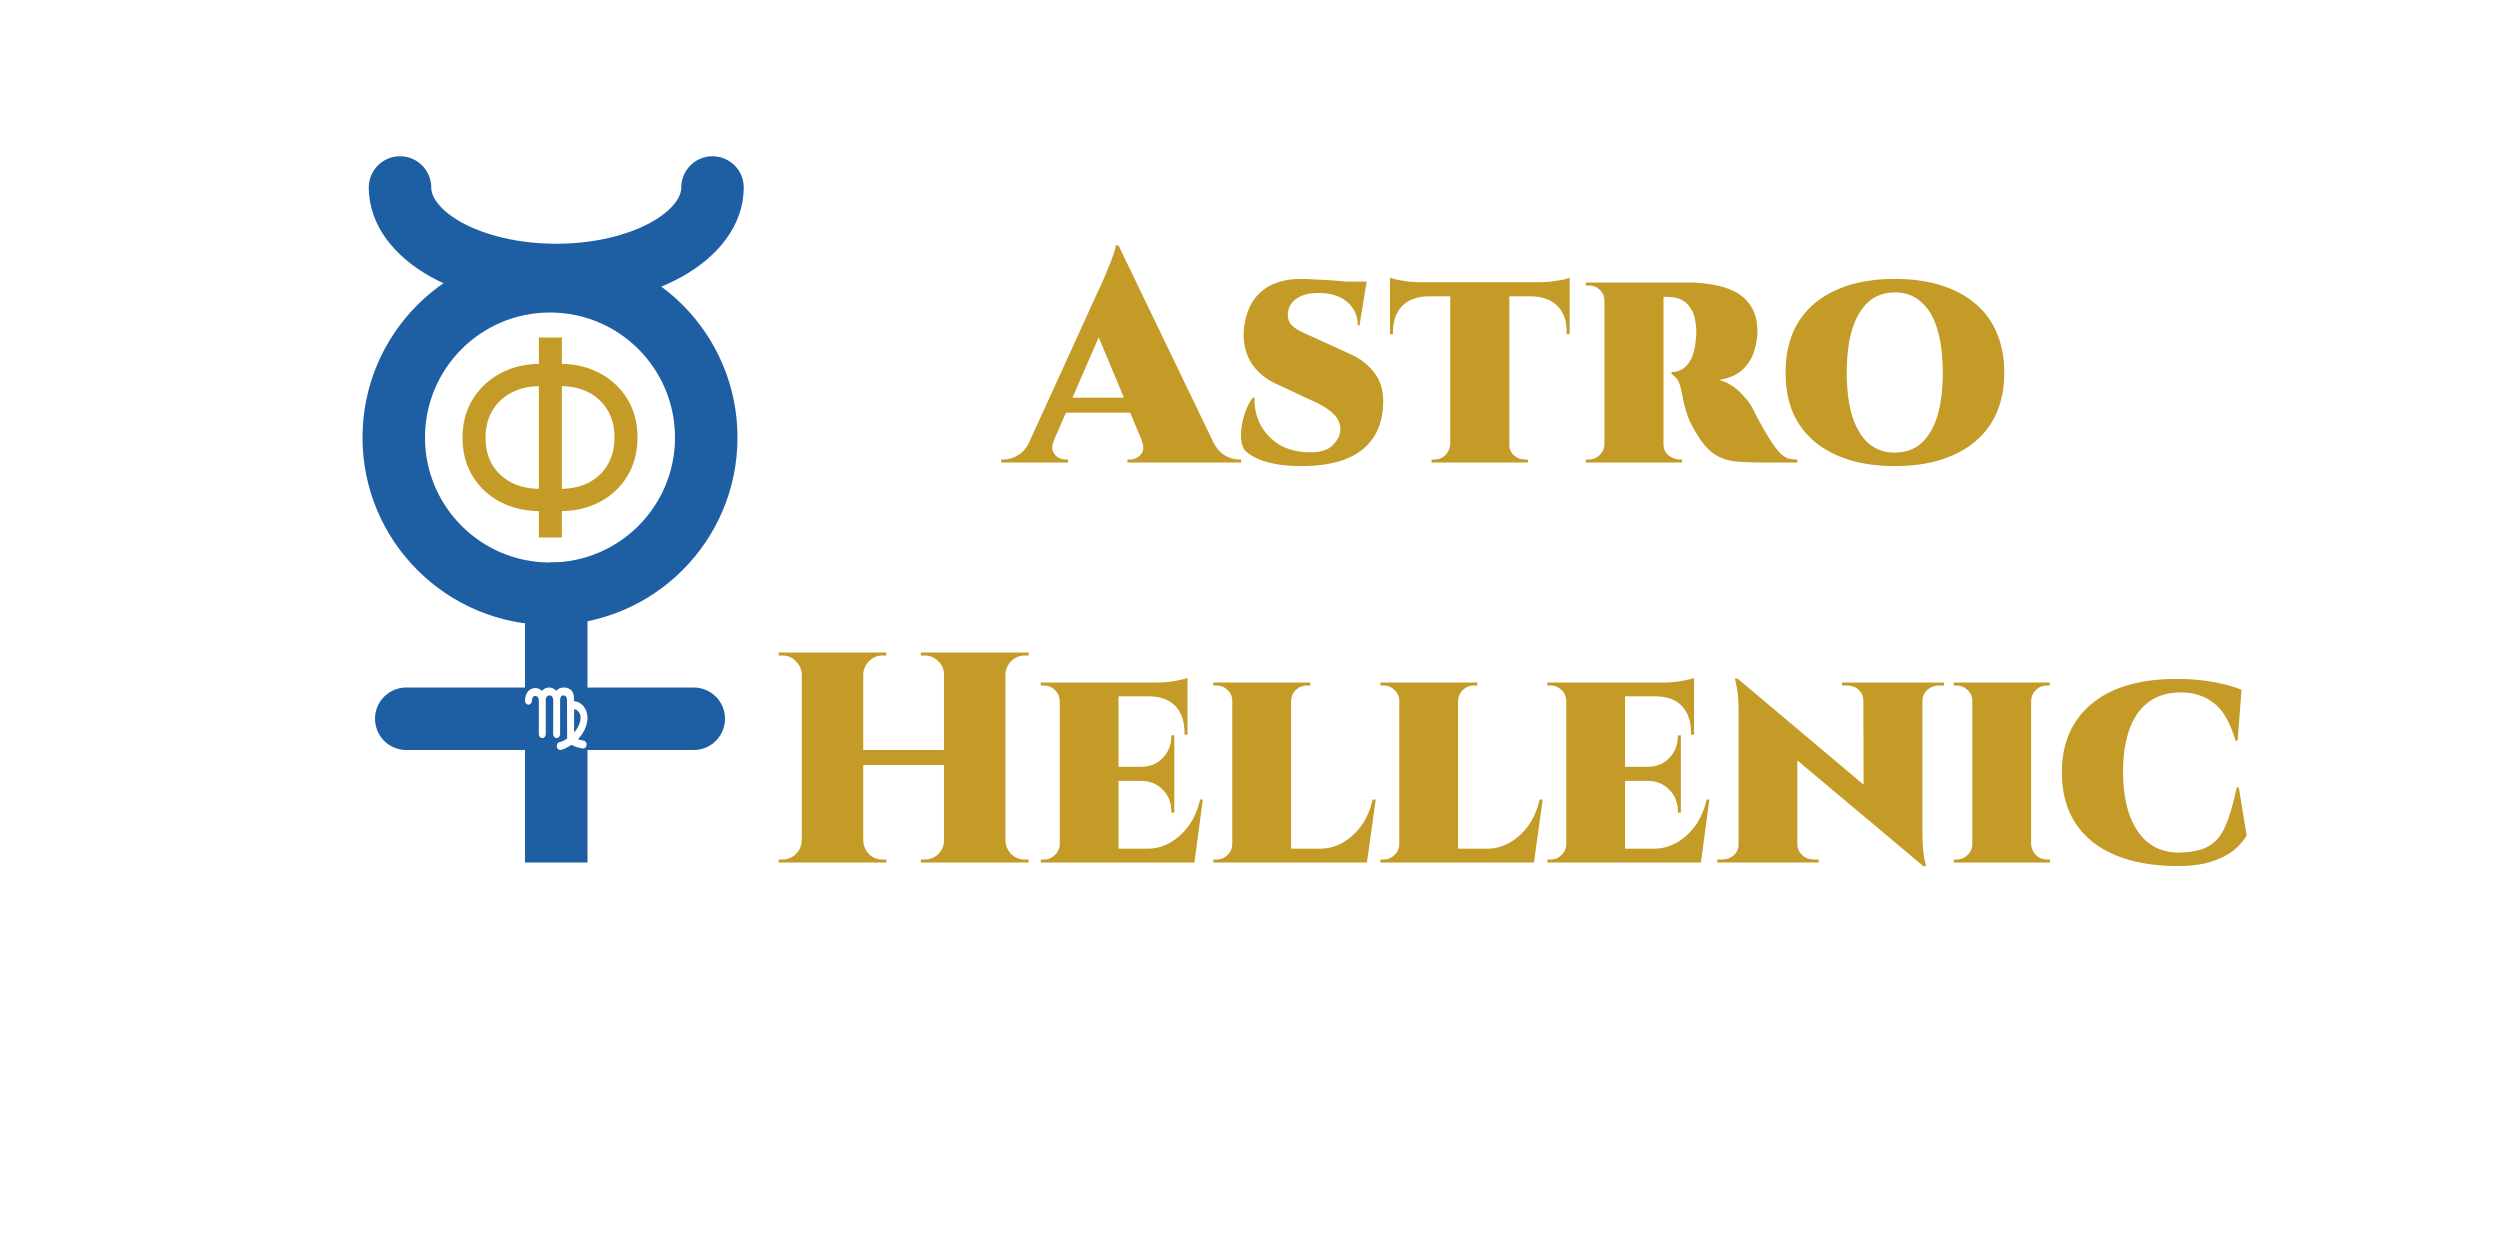
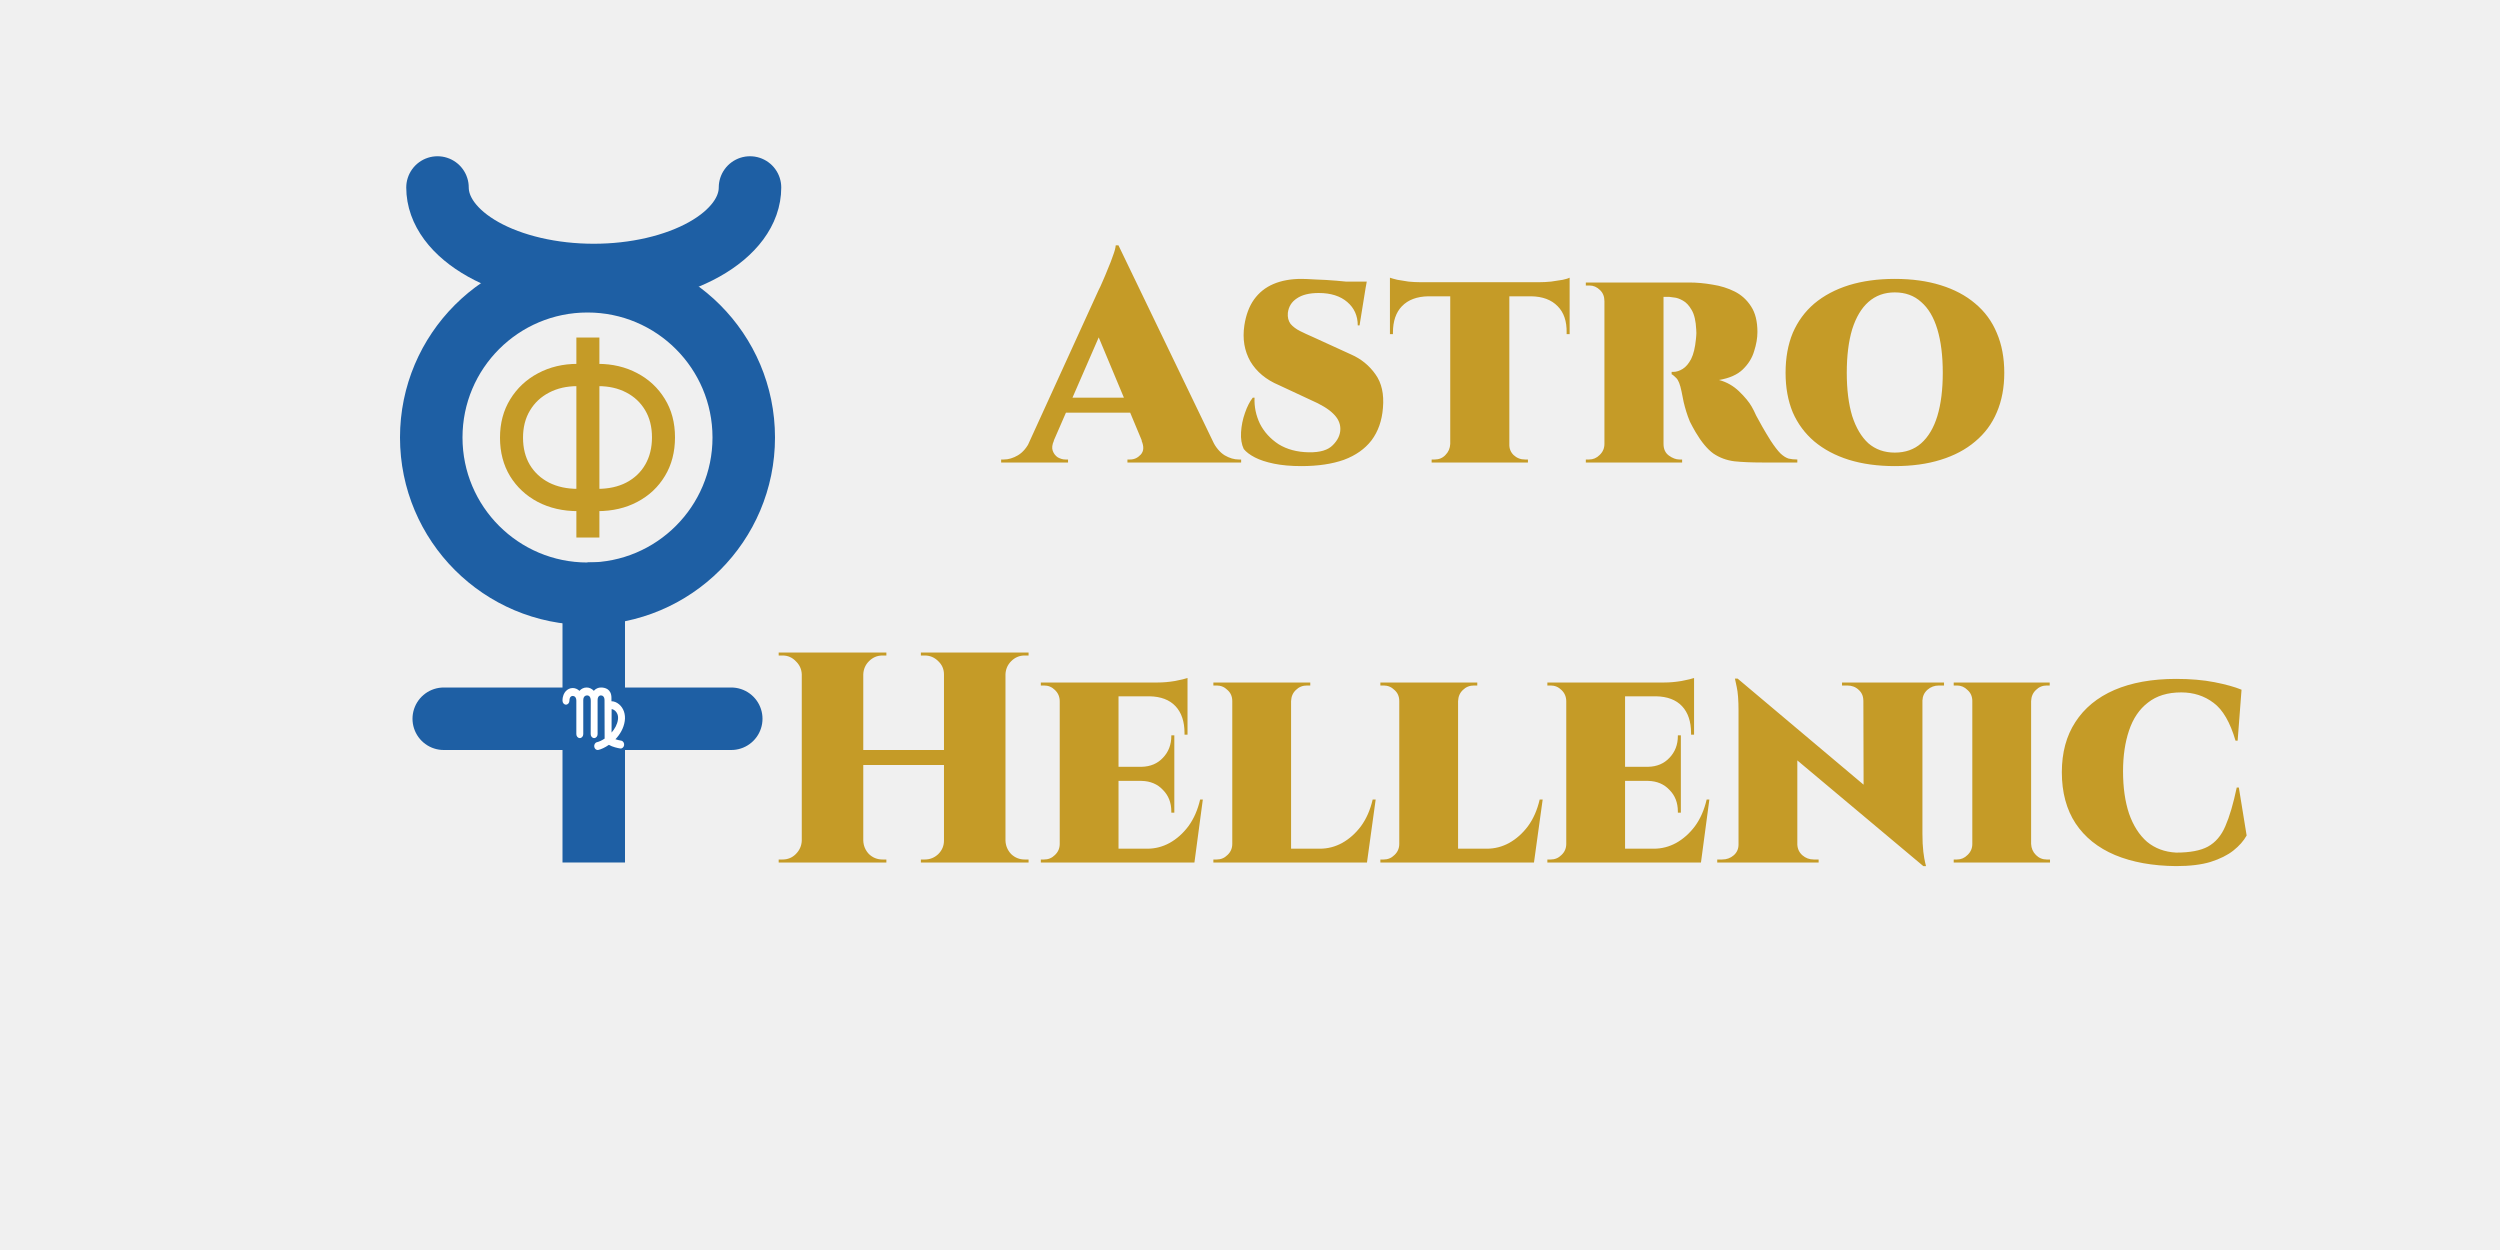
<svg xmlns="http://www.w3.org/2000/svg" width="200" height="100" viewBox="0 0 200 100" fill="none">
-   <rect width="200" height="100" fill="#F5F5F5" />
  <g clip-path="url(#clip0_7_14)">
-     <rect width="200" height="100" fill="white" />
+     <path d="M89.475 19.624L97.779 36.856H92.019L87.387 25.768L89.475 19.624ZM84.315 35.248C84.171 35.568 84.139 35.84 84.219 36.064C84.299 36.288 84.435 36.464 84.627 36.592C84.835 36.704 85.035 36.76 85.227 36.76H85.443V37H80.091V36.76C80.091 36.76 80.131 36.76 80.211 36.76C80.275 36.76 80.307 36.76 80.307 36.76C80.675 36.76 81.051 36.648 81.435 36.424C81.835 36.184 82.163 35.792 82.419 35.248H84.315ZM89.475 19.624V23.368L83.571 36.928H81.627L87.891 23.2C87.971 23.056 88.075 22.832 88.203 22.528C88.347 22.208 88.491 21.864 88.635 21.496C88.795 21.128 88.931 20.776 89.043 20.44C89.171 20.104 89.243 19.832 89.259 19.624H89.475ZM91.443 31.816V33.016H84.651V31.816H91.443ZM91.323 35.248H96.987C97.259 35.792 97.587 36.184 97.971 36.424C98.355 36.648 98.731 36.76 99.099 36.76C99.099 36.76 99.131 36.76 99.195 36.76C99.259 36.76 99.291 36.76 99.291 36.76V37H90.195V36.76H90.411C90.731 36.76 91.011 36.632 91.251 36.376C91.507 36.104 91.531 35.728 91.323 35.248ZM104.108 22.312C104.348 22.312 104.732 22.328 105.26 22.36C105.788 22.376 106.34 22.408 106.916 22.456C107.508 22.504 108.028 22.56 108.476 22.624C108.924 22.672 109.196 22.72 109.292 22.768L108.764 26.032H108.62C108.62 25.264 108.34 24.64 107.78 24.16C107.22 23.68 106.46 23.44 105.5 23.44C104.748 23.44 104.164 23.584 103.748 23.872C103.332 24.144 103.092 24.528 103.028 25.024C102.996 25.376 103.068 25.672 103.244 25.912C103.436 26.136 103.692 26.328 104.012 26.488C104.332 26.648 104.66 26.8 104.996 26.944L108.092 28.36C108.892 28.712 109.54 29.24 110.036 29.944C110.532 30.632 110.732 31.528 110.636 32.632C110.556 33.656 110.252 34.52 109.724 35.224C109.196 35.912 108.46 36.432 107.516 36.784C106.572 37.12 105.436 37.288 104.108 37.288C103.276 37.288 102.548 37.224 101.924 37.096C101.3 36.968 100.788 36.8 100.388 36.592C99.988 36.384 99.692 36.16 99.5 35.92C99.324 35.552 99.252 35.104 99.284 34.576C99.316 34.048 99.42 33.536 99.596 33.04C99.772 32.528 99.98 32.12 100.22 31.816H100.364C100.332 32.536 100.476 33.232 100.796 33.904C101.132 34.56 101.628 35.104 102.284 35.536C102.956 35.952 103.764 36.168 104.708 36.184C105.604 36.2 106.244 36.008 106.628 35.608C107.028 35.208 107.228 34.776 107.228 34.312C107.228 33.864 107.036 33.456 106.652 33.088C106.284 32.72 105.676 32.352 104.828 31.984L102.308 30.808C101.284 30.376 100.524 29.744 100.028 28.912C99.548 28.064 99.388 27.104 99.548 26.032C99.676 25.2 99.932 24.512 100.316 23.968C100.716 23.408 101.236 22.992 101.876 22.72C102.516 22.448 103.26 22.312 104.108 22.312ZM109.34 22.528L109.268 22.936H106.148V22.528H109.34ZM120.747 22.672V37H116.019V22.672H120.747ZM125.571 22.576V23.704H111.195V22.576H125.571ZM125.571 23.608V26.728H125.331V26.608C125.347 25.696 125.107 24.992 124.611 24.496C124.115 23.984 123.411 23.72 122.499 23.704V23.608H125.571ZM125.571 22.216V22.816L123.147 22.576C123.435 22.576 123.747 22.56 124.083 22.528C124.435 22.48 124.747 22.432 125.019 22.384C125.307 22.32 125.491 22.264 125.571 22.216ZM116.067 35.512V37H114.531V36.76C114.531 36.76 114.571 36.76 114.651 36.76C114.731 36.76 114.771 36.76 114.771 36.76C115.123 36.76 115.411 36.64 115.635 36.4C115.875 36.16 116.003 35.864 116.019 35.512H116.067ZM120.651 35.512H120.747C120.731 35.864 120.843 36.16 121.083 36.4C121.339 36.64 121.643 36.76 121.995 36.76C121.995 36.76 122.035 36.76 122.115 36.76C122.195 36.76 122.235 36.76 122.235 36.76V37H120.651V35.512ZM114.267 23.608V23.704C113.355 23.72 112.651 23.984 112.155 24.496C111.675 24.992 111.435 25.696 111.435 26.608V26.728H111.195V23.608H114.267ZM111.195 22.216C111.323 22.264 111.523 22.32 111.795 22.384C112.067 22.432 112.363 22.48 112.683 22.528C113.019 22.56 113.331 22.576 113.619 22.576L111.195 22.816V22.216ZM132.89 22.6H135.122C135.73 22.6 136.354 22.656 136.994 22.768C137.634 22.864 138.226 23.048 138.77 23.32C139.314 23.592 139.754 23.992 140.09 24.52C140.426 25.032 140.594 25.712 140.594 26.56C140.594 27.04 140.506 27.552 140.33 28.096C140.17 28.64 139.866 29.128 139.418 29.56C138.986 29.976 138.354 30.256 137.522 30.4C138.13 30.56 138.666 30.864 139.13 31.312C139.594 31.76 139.93 32.168 140.138 32.536C140.25 32.728 140.37 32.968 140.498 33.256C140.642 33.528 140.81 33.832 141.002 34.168C141.194 34.504 141.41 34.864 141.65 35.248C141.954 35.712 142.218 36.056 142.442 36.28C142.666 36.488 142.882 36.624 143.09 36.688C143.298 36.736 143.53 36.76 143.786 36.76V37H140.954C140.106 37 139.37 36.968 138.746 36.904C138.122 36.824 137.562 36.616 137.066 36.28C136.586 35.928 136.114 35.36 135.65 34.576C135.474 34.272 135.322 33.992 135.194 33.736C135.082 33.464 134.986 33.2 134.906 32.944C134.826 32.688 134.754 32.424 134.69 32.152C134.642 31.88 134.586 31.6 134.522 31.312C134.41 30.752 134.266 30.392 134.09 30.232C133.914 30.056 133.794 29.96 133.73 29.944V29.752C133.746 29.752 133.762 29.752 133.778 29.752C133.794 29.752 133.818 29.752 133.85 29.752C134.106 29.752 134.362 29.672 134.618 29.512C134.874 29.352 135.098 29.088 135.29 28.72C135.482 28.336 135.61 27.808 135.674 27.136C135.674 27.088 135.682 27 135.698 26.872C135.714 26.744 135.714 26.576 135.698 26.368C135.666 25.68 135.546 25.16 135.338 24.808C135.13 24.44 134.89 24.184 134.618 24.04C134.362 23.896 134.13 23.816 133.922 23.8C133.714 23.768 133.594 23.752 133.562 23.752C133.53 23.752 133.49 23.752 133.442 23.752C133.41 23.752 133.282 23.752 133.058 23.752C133.042 23.752 133.018 23.656 132.986 23.464C132.97 23.272 132.946 23.08 132.914 22.888C132.898 22.696 132.89 22.6 132.89 22.6ZM133.082 22.6V37H128.354V22.6H133.082ZM128.426 35.512L128.402 37H126.866V36.76C126.898 36.76 126.93 36.76 126.962 36.76C127.01 36.76 127.066 36.76 127.13 36.76C127.45 36.76 127.73 36.64 127.97 36.4C128.226 36.16 128.354 35.864 128.354 35.512H128.426ZM128.426 24.088H128.354C128.354 23.72 128.234 23.424 127.994 23.2C127.754 22.96 127.474 22.84 127.154 22.84C127.09 22.84 127.034 22.84 126.986 22.84C126.938 22.84 126.898 22.84 126.866 22.84V22.6H128.402L128.426 24.088ZM133.034 35.512H133.082C133.082 35.928 133.226 36.24 133.514 36.448C133.802 36.656 134.082 36.76 134.354 36.76C134.354 36.76 134.378 36.76 134.426 36.76C134.474 36.76 134.522 36.76 134.57 36.76V37H133.058L133.034 35.512ZM151.582 22.312C152.958 22.312 154.182 22.48 155.254 22.816C156.342 23.152 157.262 23.64 158.014 24.28C158.782 24.92 159.358 25.704 159.742 26.632C160.142 27.56 160.342 28.624 160.342 29.824C160.342 31.008 160.142 32.064 159.742 32.992C159.358 33.904 158.782 34.68 158.014 35.32C157.262 35.96 156.342 36.448 155.254 36.784C154.182 37.12 152.958 37.288 151.582 37.288C150.222 37.288 148.998 37.12 147.91 36.784C146.838 36.448 145.918 35.96 145.15 35.32C144.398 34.68 143.822 33.904 143.422 32.992C143.038 32.064 142.846 31.008 142.846 29.824C142.846 28.624 143.038 27.56 143.422 26.632C143.822 25.704 144.398 24.92 145.15 24.28C145.918 23.64 146.838 23.152 147.91 22.816C148.998 22.48 150.222 22.312 151.582 22.312ZM151.582 36.208C152.43 36.208 153.134 35.96 153.694 35.464C154.27 34.952 154.702 34.224 154.99 33.28C155.278 32.32 155.422 31.168 155.422 29.824C155.422 28.464 155.278 27.304 154.99 26.344C154.702 25.384 154.27 24.656 153.694 24.16C153.134 23.648 152.43 23.392 151.582 23.392C150.75 23.392 150.046 23.648 149.47 24.16C148.91 24.656 148.478 25.384 148.174 26.344C147.886 27.304 147.742 28.464 147.742 29.824C147.742 31.168 147.886 32.32 148.174 33.28C148.478 34.224 148.91 34.952 149.47 35.464C150.046 35.96 150.75 36.208 151.582 36.208ZM80.438 52.2V69H75.518V52.2H80.438ZM69.062 52.2V69H64.142V52.2H69.062ZM75.734 60V61.2H68.822V60H75.734ZM64.214 67.248V69H62.294V68.76C62.294 68.76 62.342 68.76 62.438 68.76C62.55 68.76 62.606 68.76 62.606 68.76C63.022 68.76 63.374 68.616 63.662 68.328C63.966 68.024 64.126 67.664 64.142 67.248H64.214ZM64.214 53.952H64.142C64.126 53.536 63.966 53.184 63.662 52.896C63.374 52.592 63.022 52.44 62.606 52.44C62.606 52.44 62.55 52.44 62.438 52.44C62.342 52.44 62.294 52.44 62.294 52.44V52.2H64.214V53.952ZM68.99 67.248H69.062C69.078 67.664 69.23 68.024 69.518 68.328C69.822 68.616 70.182 68.76 70.598 68.76C70.598 68.76 70.646 68.76 70.742 68.76C70.838 68.76 70.894 68.76 70.91 68.76V69H68.99V67.248ZM68.99 53.952V52.2H70.91V52.44C70.894 52.44 70.838 52.44 70.742 52.44C70.646 52.44 70.598 52.44 70.598 52.44C70.182 52.44 69.822 52.592 69.518 52.896C69.23 53.184 69.078 53.536 69.062 53.952H68.99ZM75.59 67.248V69H73.67V68.76C73.686 68.76 73.742 68.76 73.838 68.76C73.934 68.76 73.982 68.76 73.982 68.76C74.398 68.76 74.758 68.616 75.062 68.328C75.366 68.024 75.518 67.664 75.518 67.248H75.59ZM75.59 53.952H75.518C75.518 53.536 75.366 53.184 75.062 52.896C74.758 52.592 74.398 52.44 73.982 52.44C73.982 52.44 73.934 52.44 73.838 52.44C73.742 52.44 73.686 52.44 73.67 52.44V52.2H75.59V53.952ZM80.366 67.248H80.438C80.454 67.664 80.606 68.024 80.894 68.328C81.198 68.616 81.558 68.76 81.974 68.76C81.974 68.76 82.022 68.76 82.118 68.76C82.23 68.76 82.286 68.76 82.286 68.76V69H80.366V67.248ZM80.366 53.952V52.2H82.286V52.44C82.286 52.44 82.23 52.44 82.118 52.44C82.022 52.44 81.974 52.44 81.974 52.44C81.558 52.44 81.198 52.592 80.894 52.896C80.606 53.184 80.454 53.536 80.438 53.952H80.366ZM89.482 54.6V69H84.778V54.6H89.482ZM94.546 67.896L95.506 69H89.434V67.896H94.546ZM93.946 61.344V62.472H89.434V61.344H93.946ZM95.002 54.6V55.704H89.434V54.6H95.002ZM96.226 63.96L95.554 69H91.09L91.786 67.896C92.41 67.896 93.002 67.744 93.562 67.44C94.138 67.12 94.642 66.672 95.074 66.096C95.506 65.504 95.818 64.792 96.01 63.96H96.226ZM93.946 62.424V65.016H93.706V64.92C93.706 64.216 93.482 63.64 93.034 63.192C92.602 62.728 92.034 62.488 91.33 62.472V62.424H93.946ZM93.946 58.824V61.392H91.33V61.344C92.034 61.328 92.602 61.088 93.034 60.624C93.482 60.16 93.706 59.576 93.706 58.872V58.824H93.946ZM95.002 55.656V58.776H94.762V58.656C94.762 57.728 94.522 57.008 94.042 56.496C93.562 55.984 92.866 55.72 91.954 55.704V55.656H95.002ZM95.002 54.24V54.816L92.626 54.6C93.058 54.6 93.514 54.56 93.994 54.48C94.49 54.384 94.826 54.304 95.002 54.24ZM84.85 67.512L84.826 69H83.266V68.76C83.266 68.76 83.306 68.76 83.386 68.76C83.466 68.76 83.514 68.76 83.53 68.76C83.866 68.76 84.154 68.64 84.394 68.4C84.65 68.16 84.778 67.864 84.778 67.512H84.85ZM84.85 56.112H84.778C84.778 55.744 84.65 55.44 84.394 55.2C84.154 54.96 83.866 54.84 83.53 54.84C83.514 54.84 83.466 54.84 83.386 54.84C83.306 54.84 83.266 54.84 83.266 54.84V54.6H84.826L84.85 56.112ZM103.286 54.6V69H98.582V54.6H103.286ZM108.326 67.896L109.31 69H103.238V67.896H108.326ZM110.054 63.96L109.358 69H104.894L105.59 67.896C106.214 67.896 106.806 67.744 107.366 67.44C107.942 67.12 108.446 66.672 108.878 66.096C109.31 65.504 109.622 64.792 109.814 63.96H110.054ZM98.654 67.512L98.63 69H97.07V68.76C97.07 68.76 97.11 68.76 97.19 68.76C97.27 68.76 97.318 68.76 97.334 68.76C97.67 68.76 97.958 68.64 98.198 68.4C98.454 68.16 98.582 67.864 98.582 67.512H98.654ZM103.238 56.088V54.6H104.822V54.84C104.806 54.84 104.758 54.84 104.678 54.84C104.598 54.84 104.558 54.84 104.558 54.84C104.206 54.84 103.91 54.96 103.67 55.2C103.43 55.424 103.302 55.72 103.286 56.088H103.238ZM98.654 56.088H98.582C98.582 55.72 98.454 55.424 98.198 55.2C97.958 54.96 97.67 54.84 97.334 54.84C97.318 54.84 97.27 54.84 97.19 54.84C97.11 54.84 97.07 54.84 97.07 54.84V54.6H98.654V56.088ZM116.646 54.6V69H111.942V54.6H116.646ZM121.686 67.896L122.67 69H116.598V67.896H121.686ZM123.414 63.96L122.718 69H118.254L118.95 67.896C119.574 67.896 120.166 67.744 120.726 67.44C121.302 67.12 121.806 66.672 122.238 66.096C122.67 65.504 122.982 64.792 123.174 63.96H123.414ZM112.014 67.512L111.99 69H110.43V68.76C110.43 68.76 110.47 68.76 110.55 68.76C110.63 68.76 110.678 68.76 110.694 68.76C111.03 68.76 111.318 68.64 111.558 68.4C111.814 68.16 111.942 67.864 111.942 67.512H112.014ZM116.598 56.088V54.6H118.182V54.84C118.166 54.84 118.118 54.84 118.038 54.84C117.958 54.84 117.918 54.84 117.918 54.84C117.566 54.84 117.27 54.96 117.03 55.2C116.79 55.424 116.662 55.72 116.646 56.088H116.598ZM112.014 56.088H111.942C111.942 55.72 111.814 55.424 111.558 55.2C111.318 54.96 111.03 54.84 110.694 54.84C110.678 54.84 110.63 54.84 110.55 54.84C110.47 54.84 110.43 54.84 110.43 54.84V54.6H112.014V56.088ZM130.005 54.6V69H125.301V54.6H130.005ZM135.069 67.896L136.029 69H129.957V67.896H135.069ZM134.469 61.344V62.472H129.957V61.344H134.469ZM135.525 54.6V55.704H129.957V54.6H135.525ZM136.749 63.96L136.077 69H131.613L132.309 67.896C132.933 67.896 133.525 67.744 134.085 67.44C134.661 67.12 135.165 66.672 135.597 66.096C136.029 65.504 136.341 64.792 136.533 63.96H136.749ZM134.469 62.424V65.016H134.229V64.92C134.229 64.216 134.005 63.64 133.557 63.192C133.125 62.728 132.557 62.488 131.853 62.472V62.424H134.469ZM134.469 58.824V61.392H131.853V61.344C132.557 61.328 133.125 61.088 133.557 60.624C134.005 60.16 134.229 59.576 134.229 58.872V58.824H134.469ZM135.525 55.656V58.776H135.285V58.656C135.285 57.728 135.045 57.008 134.565 56.496C134.085 55.984 133.389 55.72 132.477 55.704V55.656H135.525ZM135.525 54.24V54.816L133.149 54.6C133.581 54.6 134.037 54.56 134.517 54.48C135.013 54.384 135.349 54.304 135.525 54.24ZM125.373 67.512L125.349 69H123.789V68.76C123.789 68.76 123.829 68.76 123.909 68.76C123.989 68.76 124.037 68.76 124.053 68.76C124.389 68.76 124.677 68.64 124.917 68.4C125.173 68.16 125.301 67.864 125.301 67.512H125.373ZM125.373 56.112H125.301C125.301 55.744 125.173 55.44 124.917 55.2C124.677 54.96 124.389 54.84 124.053 54.84C124.037 54.84 123.989 54.84 123.909 54.84C123.829 54.84 123.789 54.84 123.789 54.84V54.6H125.349L125.373 56.112ZM139.01 54.288L153.602 66.576L153.866 69.288L139.274 57.048L139.01 54.288ZM139.154 67.56V69H137.378V68.76C137.378 68.76 137.442 68.76 137.57 68.76C137.698 68.76 137.762 68.76 137.762 68.76C138.13 68.76 138.442 68.648 138.698 68.424C138.954 68.2 139.082 67.912 139.082 67.56H139.154ZM143.786 67.56C143.802 67.912 143.938 68.2 144.194 68.424C144.45 68.648 144.754 68.76 145.106 68.76C145.106 68.76 145.17 68.76 145.298 68.76C145.426 68.76 145.49 68.76 145.49 68.76V69H143.738V67.56H143.786ZM139.01 54.288L143.786 59.352V69H139.082V56.832C139.082 56.016 139.034 55.392 138.938 54.96C138.842 54.512 138.794 54.288 138.794 54.288H139.01ZM153.794 54.6V66.672C153.794 67.248 153.818 67.736 153.866 68.136C153.914 68.52 153.962 68.808 154.01 69C154.058 69.192 154.082 69.288 154.082 69.288H153.866L149.09 63.816L149.066 54.6H153.794ZM153.746 56.04V54.6H155.522V54.84C155.522 54.84 155.45 54.84 155.306 54.84C155.178 54.84 155.114 54.84 155.114 54.84C154.762 54.84 154.458 54.952 154.202 55.176C153.946 55.4 153.81 55.688 153.794 56.04H153.746ZM149.066 56.04C149.066 55.688 148.938 55.4 148.682 55.176C148.442 54.952 148.138 54.84 147.77 54.84C147.77 54.84 147.698 54.84 147.554 54.84C147.426 54.84 147.362 54.84 147.362 54.84V54.6H149.138V56.04H149.066ZM162.489 54.6V69H157.785V54.6H162.489ZM157.857 67.512V69H156.297V68.76C156.297 68.76 156.337 68.76 156.417 68.76C156.497 68.76 156.545 68.76 156.561 68.76C156.881 68.76 157.161 68.64 157.401 68.4C157.657 68.16 157.785 67.864 157.785 67.512H157.857ZM162.441 67.512H162.489C162.505 67.864 162.633 68.16 162.873 68.4C163.113 68.64 163.401 68.76 163.737 68.76C163.737 68.76 163.777 68.76 163.857 68.76C163.937 68.76 163.985 68.76 164.001 68.76V69H162.441V67.512ZM162.441 56.088V54.6H163.977V54.84C163.977 54.84 163.937 54.84 163.857 54.84C163.793 54.84 163.753 54.84 163.737 54.84C163.401 54.84 163.113 54.96 162.873 55.2C162.633 55.424 162.505 55.72 162.489 56.088H162.441ZM157.857 56.088H157.785C157.785 55.72 157.657 55.424 157.401 55.2C157.161 54.96 156.881 54.84 156.561 54.84C156.545 54.84 156.497 54.84 156.417 54.84C156.337 54.84 156.297 54.84 156.297 54.84V54.6H157.857V56.088ZM179.107 63L179.731 66.84C179.491 67.272 179.139 67.672 178.675 68.04C178.211 68.408 177.603 68.712 176.851 68.952C176.115 69.176 175.195 69.288 174.091 69.288C172.203 69.272 170.571 68.976 169.195 68.4C167.835 67.824 166.787 66.984 166.051 65.88C165.315 64.76 164.947 63.392 164.947 61.776C164.947 60.208 165.307 58.872 166.027 57.768C166.747 56.648 167.787 55.792 169.147 55.2C170.523 54.608 172.171 54.312 174.091 54.312C175.243 54.312 176.267 54.4 177.163 54.576C178.059 54.752 178.779 54.952 179.323 55.176L179.011 59.256H178.843C178.411 57.784 177.827 56.776 177.091 56.232C176.355 55.672 175.491 55.392 174.499 55.392C173.411 55.392 172.523 55.664 171.835 56.208C171.147 56.736 170.643 57.48 170.323 58.44C170.003 59.384 169.843 60.472 169.843 61.704C169.843 63 170.003 64.128 170.323 65.088C170.659 66.048 171.139 66.8 171.763 67.344C172.403 67.872 173.179 68.16 174.091 68.208C175.195 68.208 176.043 68.048 176.635 67.728C177.243 67.392 177.707 66.848 178.027 66.096C178.363 65.328 178.667 64.296 178.939 63H179.107Z" fill="#C59B27" />
    <g clip-path="url(#clip1_7_14)">
-       <path d="M94 0H-6V100H94V0Z" fill="#F5F5F5" />
-       <mask id="mask0_7_14" style="mask-type:luminance" maskUnits="userSpaceOnUse" x="-6" y="0" width="100" height="100">
-         <path d="M94 0H-6V100H94V0Z" fill="white" />
+       <mask id="mask0_7_14" style="mask-type:luminance" maskUnits="userSpaceOnUse" x="-3" y="0" width="100" height="100">
+         <path d="M97 0H-3V100H97V0Z" fill="white" />
      </mask>
      <g mask="url(#mask0_7_14)">
-         <path d="M94 0H-6V100H94V0Z" fill="white" />
-         <path d="M44 47.5C50.904 47.5 56.5 41.904 56.5 35C56.5 28.096 50.904 22.5 44 22.5C37.096 22.5 31.5 28.096 31.5 35C31.5 41.904 37.096 47.5 44 47.5Z" stroke="#1E5FA4" stroke-width="5" />
-         <path d="M44 47.5H45" stroke="#1E5FA4" stroke-width="5" />
-         <path d="M55.5 57.5H32.5" stroke="#1E5FA4" stroke-width="5" stroke-linecap="round" />
-         <path d="M57 15C57 15.919 56.677 16.829 56.048 17.679C55.42 18.528 54.5 19.3 53.339 19.95C52.178 20.6 50.8 21.115 49.283 21.467C47.767 21.819 46.142 22 44.5 22C42.858 22 41.233 21.819 39.717 21.467C38.2 21.115 36.822 20.6 35.661 19.95C34.5 19.3 33.58 18.528 32.952 17.679C32.323 16.829 32 15.919 32 15" stroke="#1E5FA4" stroke-width="5" stroke-linecap="round" />
-         <path d="M44.798 40.891H43.233C42.035 40.891 40.966 40.646 40.024 40.156C39.088 39.661 38.348 38.974 37.806 38.094C37.269 37.208 37 36.182 37 35.016C37 33.849 37.274 32.823 37.821 31.938C38.369 31.047 39.111 30.354 40.047 29.859C40.984 29.359 42.035 29.109 43.202 29.109H44.829C45.996 29.109 47.045 29.357 47.976 29.852C48.907 30.341 49.644 31.029 50.186 31.914C50.729 32.794 51 33.818 51 34.984C51 36.161 50.731 37.193 50.194 38.078C49.662 38.964 48.928 39.654 47.991 40.148C47.06 40.643 45.996 40.891 44.798 40.891ZM43.233 39.109H44.798C45.689 39.109 46.459 38.94 47.109 38.602C47.764 38.258 48.267 37.779 48.621 37.164C48.979 36.544 49.158 35.818 49.158 34.984C49.158 34.151 48.976 33.43 48.613 32.82C48.25 32.206 47.746 31.732 47.101 31.398C46.456 31.06 45.709 30.891 44.86 30.891H43.202C42.342 30.891 41.585 31.062 40.93 31.406C40.275 31.745 39.763 32.224 39.395 32.844C39.026 33.458 38.842 34.182 38.842 35.016C38.842 35.849 39.024 36.573 39.387 37.188C39.755 37.797 40.267 38.271 40.922 38.609C41.582 38.943 42.352 39.109 43.233 39.109ZM44.952 27V43H43.11V27H44.952Z" fill="#C59B27" />
+         <path d="M47 47.5C53.904 47.5 59.5 41.904 59.5 35C59.5 28.096 53.904 22.5 47 22.5C40.096 22.5 34.5 28.096 34.5 35C34.5 41.904 40.096 47.5 47 47.5Z" stroke="#1E5FA4" stroke-width="5" />
+         <path d="M47 47.5H48" stroke="#1E5FA4" stroke-width="5" />
+         <path d="M58.5 57.5H35.5" stroke="#1E5FA4" stroke-width="5" stroke-linecap="round" />
+         <path d="M60 15C60 15.919 59.677 16.829 59.048 17.679C58.42 18.528 57.5 19.3 56.339 19.95C55.178 20.6 53.8 21.115 52.283 21.467C50.767 21.819 49.142 22 47.5 22C45.858 22 44.233 21.819 42.717 21.467C41.2 21.115 39.822 20.6 38.661 19.95C37.5 19.3 36.58 18.528 35.952 17.679C35.323 16.829 35 15.919 35 15" stroke="#1E5FA4" stroke-width="5" stroke-linecap="round" />
+         <path d="M47.798 40.891H46.233C45.035 40.891 43.966 40.646 43.024 40.156C42.088 39.661 41.348 38.974 40.806 38.094C40.269 37.208 40 36.182 40 35.016C40 33.849 40.274 32.823 40.821 31.938C41.369 31.047 42.111 30.354 43.047 29.859C43.984 29.359 45.035 29.109 46.202 29.109H47.829C48.996 29.109 50.045 29.357 50.976 29.852C51.907 30.341 52.644 31.029 53.186 31.914C53.729 32.794 54 33.818 54 34.984C54 36.161 53.731 37.193 53.194 38.078C52.662 38.964 51.928 39.654 50.991 40.148C50.06 40.643 48.996 40.891 47.798 40.891ZM46.233 39.109H47.798C48.689 39.109 49.459 38.94 50.109 38.602C50.764 38.258 51.267 37.779 51.621 37.164C51.979 36.544 52.158 35.818 52.158 34.984C52.158 34.151 51.976 33.43 51.613 32.82C51.25 32.206 50.746 31.732 50.101 31.398C49.456 31.06 48.709 30.891 47.86 30.891H46.202C45.342 30.891 44.585 31.062 43.93 31.406C43.275 31.745 42.763 32.224 42.395 32.844C42.026 33.458 41.842 34.182 41.842 35.016C41.842 35.849 42.024 36.573 42.387 37.188C42.755 37.797 43.267 38.271 43.922 38.609C44.582 38.943 45.352 39.109 46.233 39.109ZM47.952 27V43H46.11V27H47.952Z" fill="#C59B27" />
      </g>
-       <path d="M44.5 46V69" stroke="#1E5FA4" stroke-width="5" />
-       <path d="M46.981 57.68C47.059 57.148 46.888 56.648 46.524 56.342C46.332 56.181 46.112 56.098 45.916 56.1V55.832C45.916 55.12 45.401 55 45.077 55C44.859 55 44.657 55.093 44.506 55.264L44.506 55.265C44.346 55.091 44.135 55 43.929 55C43.712 55 43.51 55.093 43.359 55.264L43.356 55.269C43.202 55.122 43.01 55.042 42.822 55.042C42.604 55.042 42.402 55.136 42.252 55.306C42.137 55.436 42 55.672 42 56.056C42 56.23 42.124 56.372 42.277 56.372C42.43 56.372 42.554 56.23 42.554 56.056C42.554 55.702 42.759 55.675 42.822 55.675C42.953 55.675 43.107 55.775 43.107 56.056V58.731C43.107 58.906 43.231 59.048 43.384 59.048C43.537 59.048 43.661 58.906 43.661 58.731V56.013C43.661 55.66 43.902 55.633 43.968 55.633C44.035 55.633 44.262 55.653 44.262 56.063C44.262 56.576 44.255 58.731 44.255 58.731C44.255 58.906 44.378 59.047 44.532 59.047C44.684 59.047 44.808 58.906 44.808 58.731V56.013C44.808 55.66 45.013 55.633 45.076 55.633C45.208 55.633 45.362 55.732 45.362 56.013C45.362 56.013 45.37 58.9 45.37 59.088C45.145 59.239 44.926 59.337 44.761 59.373C44.611 59.406 44.512 59.571 44.541 59.743C44.566 59.894 44.682 60 44.812 60C44.829 60 44.847 59.998 44.864 59.995C45.086 59.946 45.395 59.808 45.711 59.588C46.007 59.761 46.411 59.845 46.617 59.879C46.766 59.902 46.908 59.783 46.93 59.61C46.951 59.437 46.846 59.277 46.695 59.252C46.537 59.226 46.373 59.185 46.234 59.14C46.596 58.761 46.895 58.269 46.981 57.68ZM45.925 58.605C45.925 58.465 45.926 58.311 45.926 58.15C45.928 57.638 45.93 57.066 45.93 56.729C45.992 56.733 46.109 56.769 46.223 56.876C46.326 56.972 46.491 57.192 46.435 57.575C46.378 57.968 46.177 58.319 45.925 58.605Z" fill="white" />
+       <path d="M47.5 46V69" stroke="#1E5FA4" stroke-width="5" />
+       <path d="M49.981 57.68C50.059 57.148 49.888 56.648 49.524 56.342C49.332 56.181 49.112 56.098 48.916 56.1V55.832C48.916 55.12 48.401 55 48.077 55C47.859 55 47.657 55.093 47.506 55.264L47.506 55.265C47.346 55.091 47.135 55 46.929 55C46.712 55 46.51 55.093 46.359 55.264L46.356 55.269C46.202 55.122 46.01 55.042 45.822 55.042C45.604 55.042 45.402 55.136 45.252 55.306C45.137 55.436 45 55.672 45 56.056C45 56.23 45.124 56.372 45.277 56.372C45.43 56.372 45.554 56.23 45.554 56.056C45.554 55.702 45.759 55.675 45.822 55.675C45.953 55.675 46.107 55.775 46.107 56.056V58.731C46.107 58.906 46.231 59.048 46.384 59.048C46.537 59.048 46.661 58.906 46.661 58.731V56.013C46.661 55.66 46.902 55.633 46.968 55.633C47.035 55.633 47.262 55.653 47.262 56.063C47.262 56.576 47.255 58.731 47.255 58.731C47.255 58.906 47.378 59.047 47.532 59.047C47.684 59.047 47.808 58.906 47.808 58.731V56.013C47.808 55.66 48.013 55.633 48.076 55.633C48.208 55.633 48.362 55.732 48.362 56.013C48.362 56.013 48.37 58.9 48.37 59.088C48.145 59.239 47.926 59.337 47.761 59.373C47.611 59.406 47.512 59.571 47.541 59.743C47.566 59.894 47.682 60 47.812 60C47.829 60 47.847 59.998 47.864 59.995C48.086 59.946 48.395 59.808 48.711 59.588C49.007 59.761 49.411 59.845 49.617 59.879C49.766 59.902 49.908 59.783 49.93 59.61C49.951 59.437 49.846 59.277 49.695 59.252C49.537 59.226 49.373 59.185 49.234 59.14C49.596 58.761 49.895 58.269 49.981 57.68ZM48.925 58.605C48.925 58.465 48.926 58.311 48.926 58.15C48.928 57.638 48.93 57.066 48.93 56.729C48.992 56.733 49.109 56.769 49.223 56.876C49.326 56.972 49.491 57.192 49.435 57.575C49.378 57.968 49.177 58.319 48.925 58.605Z" fill="white" />
    </g>
-     <path d="M89.475 19.624L97.779 36.856H92.019L87.387 25.768L89.475 19.624ZM84.315 35.248C84.171 35.568 84.139 35.84 84.219 36.064C84.299 36.288 84.435 36.464 84.627 36.592C84.835 36.704 85.035 36.76 85.227 36.76H85.443V37H80.091V36.76C80.091 36.76 80.131 36.76 80.211 36.76C80.275 36.76 80.307 36.76 80.307 36.76C80.675 36.76 81.051 36.648 81.435 36.424C81.835 36.184 82.163 35.792 82.419 35.248H84.315ZM89.475 19.624V23.368L83.571 36.928H81.627L87.891 23.2C87.971 23.056 88.075 22.832 88.203 22.528C88.347 22.208 88.491 21.864 88.635 21.496C88.795 21.128 88.931 20.776 89.043 20.44C89.171 20.104 89.243 19.832 89.259 19.624H89.475ZM91.443 31.816V33.016H84.651V31.816H91.443ZM91.323 35.248H96.987C97.259 35.792 97.587 36.184 97.971 36.424C98.355 36.648 98.731 36.76 99.099 36.76C99.099 36.76 99.131 36.76 99.195 36.76C99.259 36.76 99.291 36.76 99.291 36.76V37H90.195V36.76H90.411C90.731 36.76 91.011 36.632 91.251 36.376C91.507 36.104 91.531 35.728 91.323 35.248ZM104.108 22.312C104.348 22.312 104.732 22.328 105.26 22.36C105.788 22.376 106.34 22.408 106.916 22.456C107.508 22.504 108.028 22.56 108.476 22.624C108.924 22.672 109.196 22.72 109.292 22.768L108.764 26.032H108.62C108.62 25.264 108.34 24.64 107.78 24.16C107.22 23.68 106.46 23.44 105.5 23.44C104.748 23.44 104.164 23.584 103.748 23.872C103.332 24.144 103.092 24.528 103.028 25.024C102.996 25.376 103.068 25.672 103.244 25.912C103.436 26.136 103.692 26.328 104.012 26.488C104.332 26.648 104.66 26.8 104.996 26.944L108.092 28.36C108.892 28.712 109.54 29.24 110.036 29.944C110.532 30.632 110.732 31.528 110.636 32.632C110.556 33.656 110.252 34.52 109.724 35.224C109.196 35.912 108.46 36.432 107.516 36.784C106.572 37.12 105.436 37.288 104.108 37.288C103.276 37.288 102.548 37.224 101.924 37.096C101.3 36.968 100.788 36.8 100.388 36.592C99.988 36.384 99.692 36.16 99.5 35.92C99.324 35.552 99.252 35.104 99.284 34.576C99.316 34.048 99.42 33.536 99.596 33.04C99.772 32.528 99.98 32.12 100.22 31.816H100.364C100.332 32.536 100.476 33.232 100.796 33.904C101.132 34.56 101.628 35.104 102.284 35.536C102.956 35.952 103.764 36.168 104.708 36.184C105.604 36.2 106.244 36.008 106.628 35.608C107.028 35.208 107.228 34.776 107.228 34.312C107.228 33.864 107.036 33.456 106.652 33.088C106.284 32.72 105.676 32.352 104.828 31.984L102.308 30.808C101.284 30.376 100.524 29.744 100.028 28.912C99.548 28.064 99.388 27.104 99.548 26.032C99.676 25.2 99.932 24.512 100.316 23.968C100.716 23.408 101.236 22.992 101.876 22.72C102.516 22.448 103.26 22.312 104.108 22.312ZM109.34 22.528L109.268 22.936H106.148V22.528H109.34ZM120.747 22.672V37H116.019V22.672H120.747ZM125.571 22.576V23.704H111.195V22.576H125.571ZM125.571 23.608V26.728H125.331V26.608C125.347 25.696 125.107 24.992 124.611 24.496C124.115 23.984 123.411 23.72 122.499 23.704V23.608H125.571ZM125.571 22.216V22.816L123.147 22.576C123.435 22.576 123.747 22.56 124.083 22.528C124.435 22.48 124.747 22.432 125.019 22.384C125.307 22.32 125.491 22.264 125.571 22.216ZM116.067 35.512V37H114.531V36.76C114.531 36.76 114.571 36.76 114.651 36.76C114.731 36.76 114.771 36.76 114.771 36.76C115.123 36.76 115.411 36.64 115.635 36.4C115.875 36.16 116.003 35.864 116.019 35.512H116.067ZM120.651 35.512H120.747C120.731 35.864 120.843 36.16 121.083 36.4C121.339 36.64 121.643 36.76 121.995 36.76C121.995 36.76 122.035 36.76 122.115 36.76C122.195 36.76 122.235 36.76 122.235 36.76V37H120.651V35.512ZM114.267 23.608V23.704C113.355 23.72 112.651 23.984 112.155 24.496C111.675 24.992 111.435 25.696 111.435 26.608V26.728H111.195V23.608H114.267ZM111.195 22.216C111.323 22.264 111.523 22.32 111.795 22.384C112.067 22.432 112.363 22.48 112.683 22.528C113.019 22.56 113.331 22.576 113.619 22.576L111.195 22.816V22.216ZM132.89 22.6H135.122C135.73 22.6 136.354 22.656 136.994 22.768C137.634 22.864 138.226 23.048 138.77 23.32C139.314 23.592 139.754 23.992 140.09 24.52C140.426 25.032 140.594 25.712 140.594 26.56C140.594 27.04 140.506 27.552 140.33 28.096C140.17 28.64 139.866 29.128 139.418 29.56C138.986 29.976 138.354 30.256 137.522 30.4C138.13 30.56 138.666 30.864 139.13 31.312C139.594 31.76 139.93 32.168 140.138 32.536C140.25 32.728 140.37 32.968 140.498 33.256C140.642 33.528 140.81 33.832 141.002 34.168C141.194 34.504 141.41 34.864 141.65 35.248C141.954 35.712 142.218 36.056 142.442 36.28C142.666 36.488 142.882 36.624 143.09 36.688C143.298 36.736 143.53 36.76 143.786 36.76V37H140.954C140.106 37 139.37 36.968 138.746 36.904C138.122 36.824 137.562 36.616 137.066 36.28C136.586 35.928 136.114 35.36 135.65 34.576C135.474 34.272 135.322 33.992 135.194 33.736C135.082 33.464 134.986 33.2 134.906 32.944C134.826 32.688 134.754 32.424 134.69 32.152C134.642 31.88 134.586 31.6 134.522 31.312C134.41 30.752 134.266 30.392 134.09 30.232C133.914 30.056 133.794 29.96 133.73 29.944V29.752C133.746 29.752 133.762 29.752 133.778 29.752C133.794 29.752 133.818 29.752 133.85 29.752C134.106 29.752 134.362 29.672 134.618 29.512C134.874 29.352 135.098 29.088 135.29 28.72C135.482 28.336 135.61 27.808 135.674 27.136C135.674 27.088 135.682 27 135.698 26.872C135.714 26.744 135.714 26.576 135.698 26.368C135.666 25.68 135.546 25.16 135.338 24.808C135.13 24.44 134.89 24.184 134.618 24.04C134.362 23.896 134.13 23.816 133.922 23.8C133.714 23.768 133.594 23.752 133.562 23.752C133.53 23.752 133.49 23.752 133.442 23.752C133.41 23.752 133.282 23.752 133.058 23.752C133.042 23.752 133.018 23.656 132.986 23.464C132.97 23.272 132.946 23.08 132.914 22.888C132.898 22.696 132.89 22.6 132.89 22.6ZM133.082 22.6V37H128.354V22.6H133.082ZM128.426 35.512L128.402 37H126.866V36.76C126.898 36.76 126.93 36.76 126.962 36.76C127.01 36.76 127.066 36.76 127.13 36.76C127.45 36.76 127.73 36.64 127.97 36.4C128.226 36.16 128.354 35.864 128.354 35.512H128.426ZM128.426 24.088H128.354C128.354 23.72 128.234 23.424 127.994 23.2C127.754 22.96 127.474 22.84 127.154 22.84C127.09 22.84 127.034 22.84 126.986 22.84C126.938 22.84 126.898 22.84 126.866 22.84V22.6H128.402L128.426 24.088ZM133.034 35.512H133.082C133.082 35.928 133.226 36.24 133.514 36.448C133.802 36.656 134.082 36.76 134.354 36.76C134.354 36.76 134.378 36.76 134.426 36.76C134.474 36.76 134.522 36.76 134.57 36.76V37H133.058L133.034 35.512ZM151.582 22.312C152.958 22.312 154.182 22.48 155.254 22.816C156.342 23.152 157.262 23.64 158.014 24.28C158.782 24.92 159.358 25.704 159.742 26.632C160.142 27.56 160.342 28.624 160.342 29.824C160.342 31.008 160.142 32.064 159.742 32.992C159.358 33.904 158.782 34.68 158.014 35.32C157.262 35.96 156.342 36.448 155.254 36.784C154.182 37.12 152.958 37.288 151.582 37.288C150.222 37.288 148.998 37.12 147.91 36.784C146.838 36.448 145.918 35.96 145.15 35.32C144.398 34.68 143.822 33.904 143.422 32.992C143.038 32.064 142.846 31.008 142.846 29.824C142.846 28.624 143.038 27.56 143.422 26.632C143.822 25.704 144.398 24.92 145.15 24.28C145.918 23.64 146.838 23.152 147.91 22.816C148.998 22.48 150.222 22.312 151.582 22.312ZM151.582 36.208C152.43 36.208 153.134 35.96 153.694 35.464C154.27 34.952 154.702 34.224 154.99 33.28C155.278 32.32 155.422 31.168 155.422 29.824C155.422 28.464 155.278 27.304 154.99 26.344C154.702 25.384 154.27 24.656 153.694 24.16C153.134 23.648 152.43 23.392 151.582 23.392C150.75 23.392 150.046 23.648 149.47 24.16C148.91 24.656 148.478 25.384 148.174 26.344C147.886 27.304 147.742 28.464 147.742 29.824C147.742 31.168 147.886 32.32 148.174 33.28C148.478 34.224 148.91 34.952 149.47 35.464C150.046 35.96 150.75 36.208 151.582 36.208ZM80.438 52.2V69H75.518V52.2H80.438ZM69.062 52.2V69H64.142V52.2H69.062ZM75.734 60V61.2H68.822V60H75.734ZM64.214 67.248V69H62.294V68.76C62.294 68.76 62.342 68.76 62.438 68.76C62.55 68.76 62.606 68.76 62.606 68.76C63.022 68.76 63.374 68.616 63.662 68.328C63.966 68.024 64.126 67.664 64.142 67.248H64.214ZM64.214 53.952H64.142C64.126 53.536 63.966 53.184 63.662 52.896C63.374 52.592 63.022 52.44 62.606 52.44C62.606 52.44 62.55 52.44 62.438 52.44C62.342 52.44 62.294 52.44 62.294 52.44V52.2H64.214V53.952ZM68.99 67.248H69.062C69.078 67.664 69.23 68.024 69.518 68.328C69.822 68.616 70.182 68.76 70.598 68.76C70.598 68.76 70.646 68.76 70.742 68.76C70.838 68.76 70.894 68.76 70.91 68.76V69H68.99V67.248ZM68.99 53.952V52.2H70.91V52.44C70.894 52.44 70.838 52.44 70.742 52.44C70.646 52.44 70.598 52.44 70.598 52.44C70.182 52.44 69.822 52.592 69.518 52.896C69.23 53.184 69.078 53.536 69.062 53.952H68.99ZM75.59 67.248V69H73.67V68.76C73.686 68.76 73.742 68.76 73.838 68.76C73.934 68.76 73.982 68.76 73.982 68.76C74.398 68.76 74.758 68.616 75.062 68.328C75.366 68.024 75.518 67.664 75.518 67.248H75.59ZM75.59 53.952H75.518C75.518 53.536 75.366 53.184 75.062 52.896C74.758 52.592 74.398 52.44 73.982 52.44C73.982 52.44 73.934 52.44 73.838 52.44C73.742 52.44 73.686 52.44 73.67 52.44V52.2H75.59V53.952ZM80.366 67.248H80.438C80.454 67.664 80.606 68.024 80.894 68.328C81.198 68.616 81.558 68.76 81.974 68.76C81.974 68.76 82.022 68.76 82.118 68.76C82.23 68.76 82.286 68.76 82.286 68.76V69H80.366V67.248ZM80.366 53.952V52.2H82.286V52.44C82.286 52.44 82.23 52.44 82.118 52.44C82.022 52.44 81.974 52.44 81.974 52.44C81.558 52.44 81.198 52.592 80.894 52.896C80.606 53.184 80.454 53.536 80.438 53.952H80.366ZM89.482 54.6V69H84.778V54.6H89.482ZM94.546 67.896L95.506 69H89.434V67.896H94.546ZM93.946 61.344V62.472H89.434V61.344H93.946ZM95.002 54.6V55.704H89.434V54.6H95.002ZM96.226 63.96L95.554 69H91.09L91.786 67.896C92.41 67.896 93.002 67.744 93.562 67.44C94.138 67.12 94.642 66.672 95.074 66.096C95.506 65.504 95.818 64.792 96.01 63.96H96.226ZM93.946 62.424V65.016H93.706V64.92C93.706 64.216 93.482 63.64 93.034 63.192C92.602 62.728 92.034 62.488 91.33 62.472V62.424H93.946ZM93.946 58.824V61.392H91.33V61.344C92.034 61.328 92.602 61.088 93.034 60.624C93.482 60.16 93.706 59.576 93.706 58.872V58.824H93.946ZM95.002 55.656V58.776H94.762V58.656C94.762 57.728 94.522 57.008 94.042 56.496C93.562 55.984 92.866 55.72 91.954 55.704V55.656H95.002ZM95.002 54.24V54.816L92.626 54.6C93.058 54.6 93.514 54.56 93.994 54.48C94.49 54.384 94.826 54.304 95.002 54.24ZM84.85 67.512L84.826 69H83.266V68.76C83.266 68.76 83.306 68.76 83.386 68.76C83.466 68.76 83.514 68.76 83.53 68.76C83.866 68.76 84.154 68.64 84.394 68.4C84.65 68.16 84.778 67.864 84.778 67.512H84.85ZM84.85 56.112H84.778C84.778 55.744 84.65 55.44 84.394 55.2C84.154 54.96 83.866 54.84 83.53 54.84C83.514 54.84 83.466 54.84 83.386 54.84C83.306 54.84 83.266 54.84 83.266 54.84V54.6H84.826L84.85 56.112ZM103.286 54.6V69H98.582V54.6H103.286ZM108.326 67.896L109.31 69H103.238V67.896H108.326ZM110.054 63.96L109.358 69H104.894L105.59 67.896C106.214 67.896 106.806 67.744 107.366 67.44C107.942 67.12 108.446 66.672 108.878 66.096C109.31 65.504 109.622 64.792 109.814 63.96H110.054ZM98.654 67.512L98.63 69H97.07V68.76C97.07 68.76 97.11 68.76 97.19 68.76C97.27 68.76 97.318 68.76 97.334 68.76C97.67 68.76 97.958 68.64 98.198 68.4C98.454 68.16 98.582 67.864 98.582 67.512H98.654ZM103.238 56.088V54.6H104.822V54.84C104.806 54.84 104.758 54.84 104.678 54.84C104.598 54.84 104.558 54.84 104.558 54.84C104.206 54.84 103.91 54.96 103.67 55.2C103.43 55.424 103.302 55.72 103.286 56.088H103.238ZM98.654 56.088H98.582C98.582 55.72 98.454 55.424 98.198 55.2C97.958 54.96 97.67 54.84 97.334 54.84C97.318 54.84 97.27 54.84 97.19 54.84C97.11 54.84 97.07 54.84 97.07 54.84V54.6H98.654V56.088ZM116.646 54.6V69H111.942V54.6H116.646ZM121.686 67.896L122.67 69H116.598V67.896H121.686ZM123.414 63.96L122.718 69H118.254L118.95 67.896C119.574 67.896 120.166 67.744 120.726 67.44C121.302 67.12 121.806 66.672 122.238 66.096C122.67 65.504 122.982 64.792 123.174 63.96H123.414ZM112.014 67.512L111.99 69H110.43V68.76C110.43 68.76 110.47 68.76 110.55 68.76C110.63 68.76 110.678 68.76 110.694 68.76C111.03 68.76 111.318 68.64 111.558 68.4C111.814 68.16 111.942 67.864 111.942 67.512H112.014ZM116.598 56.088V54.6H118.182V54.84C118.166 54.84 118.118 54.84 118.038 54.84C117.958 54.84 117.918 54.84 117.918 54.84C117.566 54.84 117.27 54.96 117.03 55.2C116.79 55.424 116.662 55.72 116.646 56.088H116.598ZM112.014 56.088H111.942C111.942 55.72 111.814 55.424 111.558 55.2C111.318 54.96 111.03 54.84 110.694 54.84C110.678 54.84 110.63 54.84 110.55 54.84C110.47 54.84 110.43 54.84 110.43 54.84V54.6H112.014V56.088ZM130.005 54.6V69H125.301V54.6H130.005ZM135.069 67.896L136.029 69H129.957V67.896H135.069ZM134.469 61.344V62.472H129.957V61.344H134.469ZM135.525 54.6V55.704H129.957V54.6H135.525ZM136.749 63.96L136.077 69H131.613L132.309 67.896C132.933 67.896 133.525 67.744 134.085 67.44C134.661 67.12 135.165 66.672 135.597 66.096C136.029 65.504 136.341 64.792 136.533 63.96H136.749ZM134.469 62.424V65.016H134.229V64.92C134.229 64.216 134.005 63.64 133.557 63.192C133.125 62.728 132.557 62.488 131.853 62.472V62.424H134.469ZM134.469 58.824V61.392H131.853V61.344C132.557 61.328 133.125 61.088 133.557 60.624C134.005 60.16 134.229 59.576 134.229 58.872V58.824H134.469ZM135.525 55.656V58.776H135.285V58.656C135.285 57.728 135.045 57.008 134.565 56.496C134.085 55.984 133.389 55.72 132.477 55.704V55.656H135.525ZM135.525 54.24V54.816L133.149 54.6C133.581 54.6 134.037 54.56 134.517 54.48C135.013 54.384 135.349 54.304 135.525 54.24ZM125.373 67.512L125.349 69H123.789V68.76C123.789 68.76 123.829 68.76 123.909 68.76C123.989 68.76 124.037 68.76 124.053 68.76C124.389 68.76 124.677 68.64 124.917 68.4C125.173 68.16 125.301 67.864 125.301 67.512H125.373ZM125.373 56.112H125.301C125.301 55.744 125.173 55.44 124.917 55.2C124.677 54.96 124.389 54.84 124.053 54.84C124.037 54.84 123.989 54.84 123.909 54.84C123.829 54.84 123.789 54.84 123.789 54.84V54.6H125.349L125.373 56.112ZM139.01 54.288L153.602 66.576L153.866 69.288L139.274 57.048L139.01 54.288ZM139.154 67.56V69H137.378V68.76C137.378 68.76 137.442 68.76 137.57 68.76C137.698 68.76 137.762 68.76 137.762 68.76C138.13 68.76 138.442 68.648 138.698 68.424C138.954 68.2 139.082 67.912 139.082 67.56H139.154ZM143.786 67.56C143.802 67.912 143.938 68.2 144.194 68.424C144.45 68.648 144.754 68.76 145.106 68.76C145.106 68.76 145.17 68.76 145.298 68.76C145.426 68.76 145.49 68.76 145.49 68.76V69H143.738V67.56H143.786ZM139.01 54.288L143.786 59.352V69H139.082V56.832C139.082 56.016 139.034 55.392 138.938 54.96C138.842 54.512 138.794 54.288 138.794 54.288H139.01ZM153.794 54.6V66.672C153.794 67.248 153.818 67.736 153.866 68.136C153.914 68.52 153.962 68.808 154.01 69C154.058 69.192 154.082 69.288 154.082 69.288H153.866L149.09 63.816L149.066 54.6H153.794ZM153.746 56.04V54.6H155.522V54.84C155.522 54.84 155.45 54.84 155.306 54.84C155.178 54.84 155.114 54.84 155.114 54.84C154.762 54.84 154.458 54.952 154.202 55.176C153.946 55.4 153.81 55.688 153.794 56.04H153.746ZM149.066 56.04C149.066 55.688 148.938 55.4 148.682 55.176C148.442 54.952 148.138 54.84 147.77 54.84C147.77 54.84 147.698 54.84 147.554 54.84C147.426 54.84 147.362 54.84 147.362 54.84V54.6H149.138V56.04H149.066ZM162.489 54.6V69H157.785V54.6H162.489ZM157.857 67.512V69H156.297V68.76C156.297 68.76 156.337 68.76 156.417 68.76C156.497 68.76 156.545 68.76 156.561 68.76C156.881 68.76 157.161 68.64 157.401 68.4C157.657 68.16 157.785 67.864 157.785 67.512H157.857ZM162.441 67.512H162.489C162.505 67.864 162.633 68.16 162.873 68.4C163.113 68.64 163.401 68.76 163.737 68.76C163.737 68.76 163.777 68.76 163.857 68.76C163.937 68.76 163.985 68.76 164.001 68.76V69H162.441V67.512ZM162.441 56.088V54.6H163.977V54.84C163.977 54.84 163.937 54.84 163.857 54.84C163.793 54.84 163.753 54.84 163.737 54.84C163.401 54.84 163.113 54.96 162.873 55.2C162.633 55.424 162.505 55.72 162.489 56.088H162.441ZM157.857 56.088H157.785C157.785 55.72 157.657 55.424 157.401 55.2C157.161 54.96 156.881 54.84 156.561 54.84C156.545 54.84 156.497 54.84 156.417 54.84C156.337 54.84 156.297 54.84 156.297 54.84V54.6H157.857V56.088ZM179.107 63L179.731 66.84C179.491 67.272 179.139 67.672 178.675 68.04C178.211 68.408 177.603 68.712 176.851 68.952C176.115 69.176 175.195 69.288 174.091 69.288C172.203 69.272 170.571 68.976 169.195 68.4C167.835 67.824 166.787 66.984 166.051 65.88C165.315 64.76 164.947 63.392 164.947 61.776C164.947 60.208 165.307 58.872 166.027 57.768C166.747 56.648 167.787 55.792 169.147 55.2C170.523 54.608 172.171 54.312 174.091 54.312C175.243 54.312 176.267 54.4 177.163 54.576C178.059 54.752 178.779 54.952 179.323 55.176L179.011 59.256H178.843C178.411 57.784 177.827 56.776 177.091 56.232C176.355 55.672 175.491 55.392 174.499 55.392C173.411 55.392 172.523 55.664 171.835 56.208C171.147 56.736 170.643 57.48 170.323 58.44C170.003 59.384 169.843 60.472 169.843 61.704C169.843 63 170.003 64.128 170.323 65.088C170.659 66.048 171.139 66.8 171.763 67.344C172.403 67.872 173.179 68.16 174.091 68.208C175.195 68.208 176.043 68.048 176.635 67.728C177.243 67.392 177.707 66.848 178.027 66.096C178.363 65.328 178.667 64.296 178.939 63H179.107Z" fill="#C59B27" />
  </g>
  <defs>
    <clipPath id="clip0_7_14">
      <rect width="200" height="100" fill="white" />
    </clipPath>
    <clipPath id="clip1_7_14">
-       <rect width="100" height="100" fill="white" transform="translate(-6)" />
+       <rect width="100" height="100" fill="white" transform="translate(-3)" />
    </clipPath>
  </defs>
</svg>
